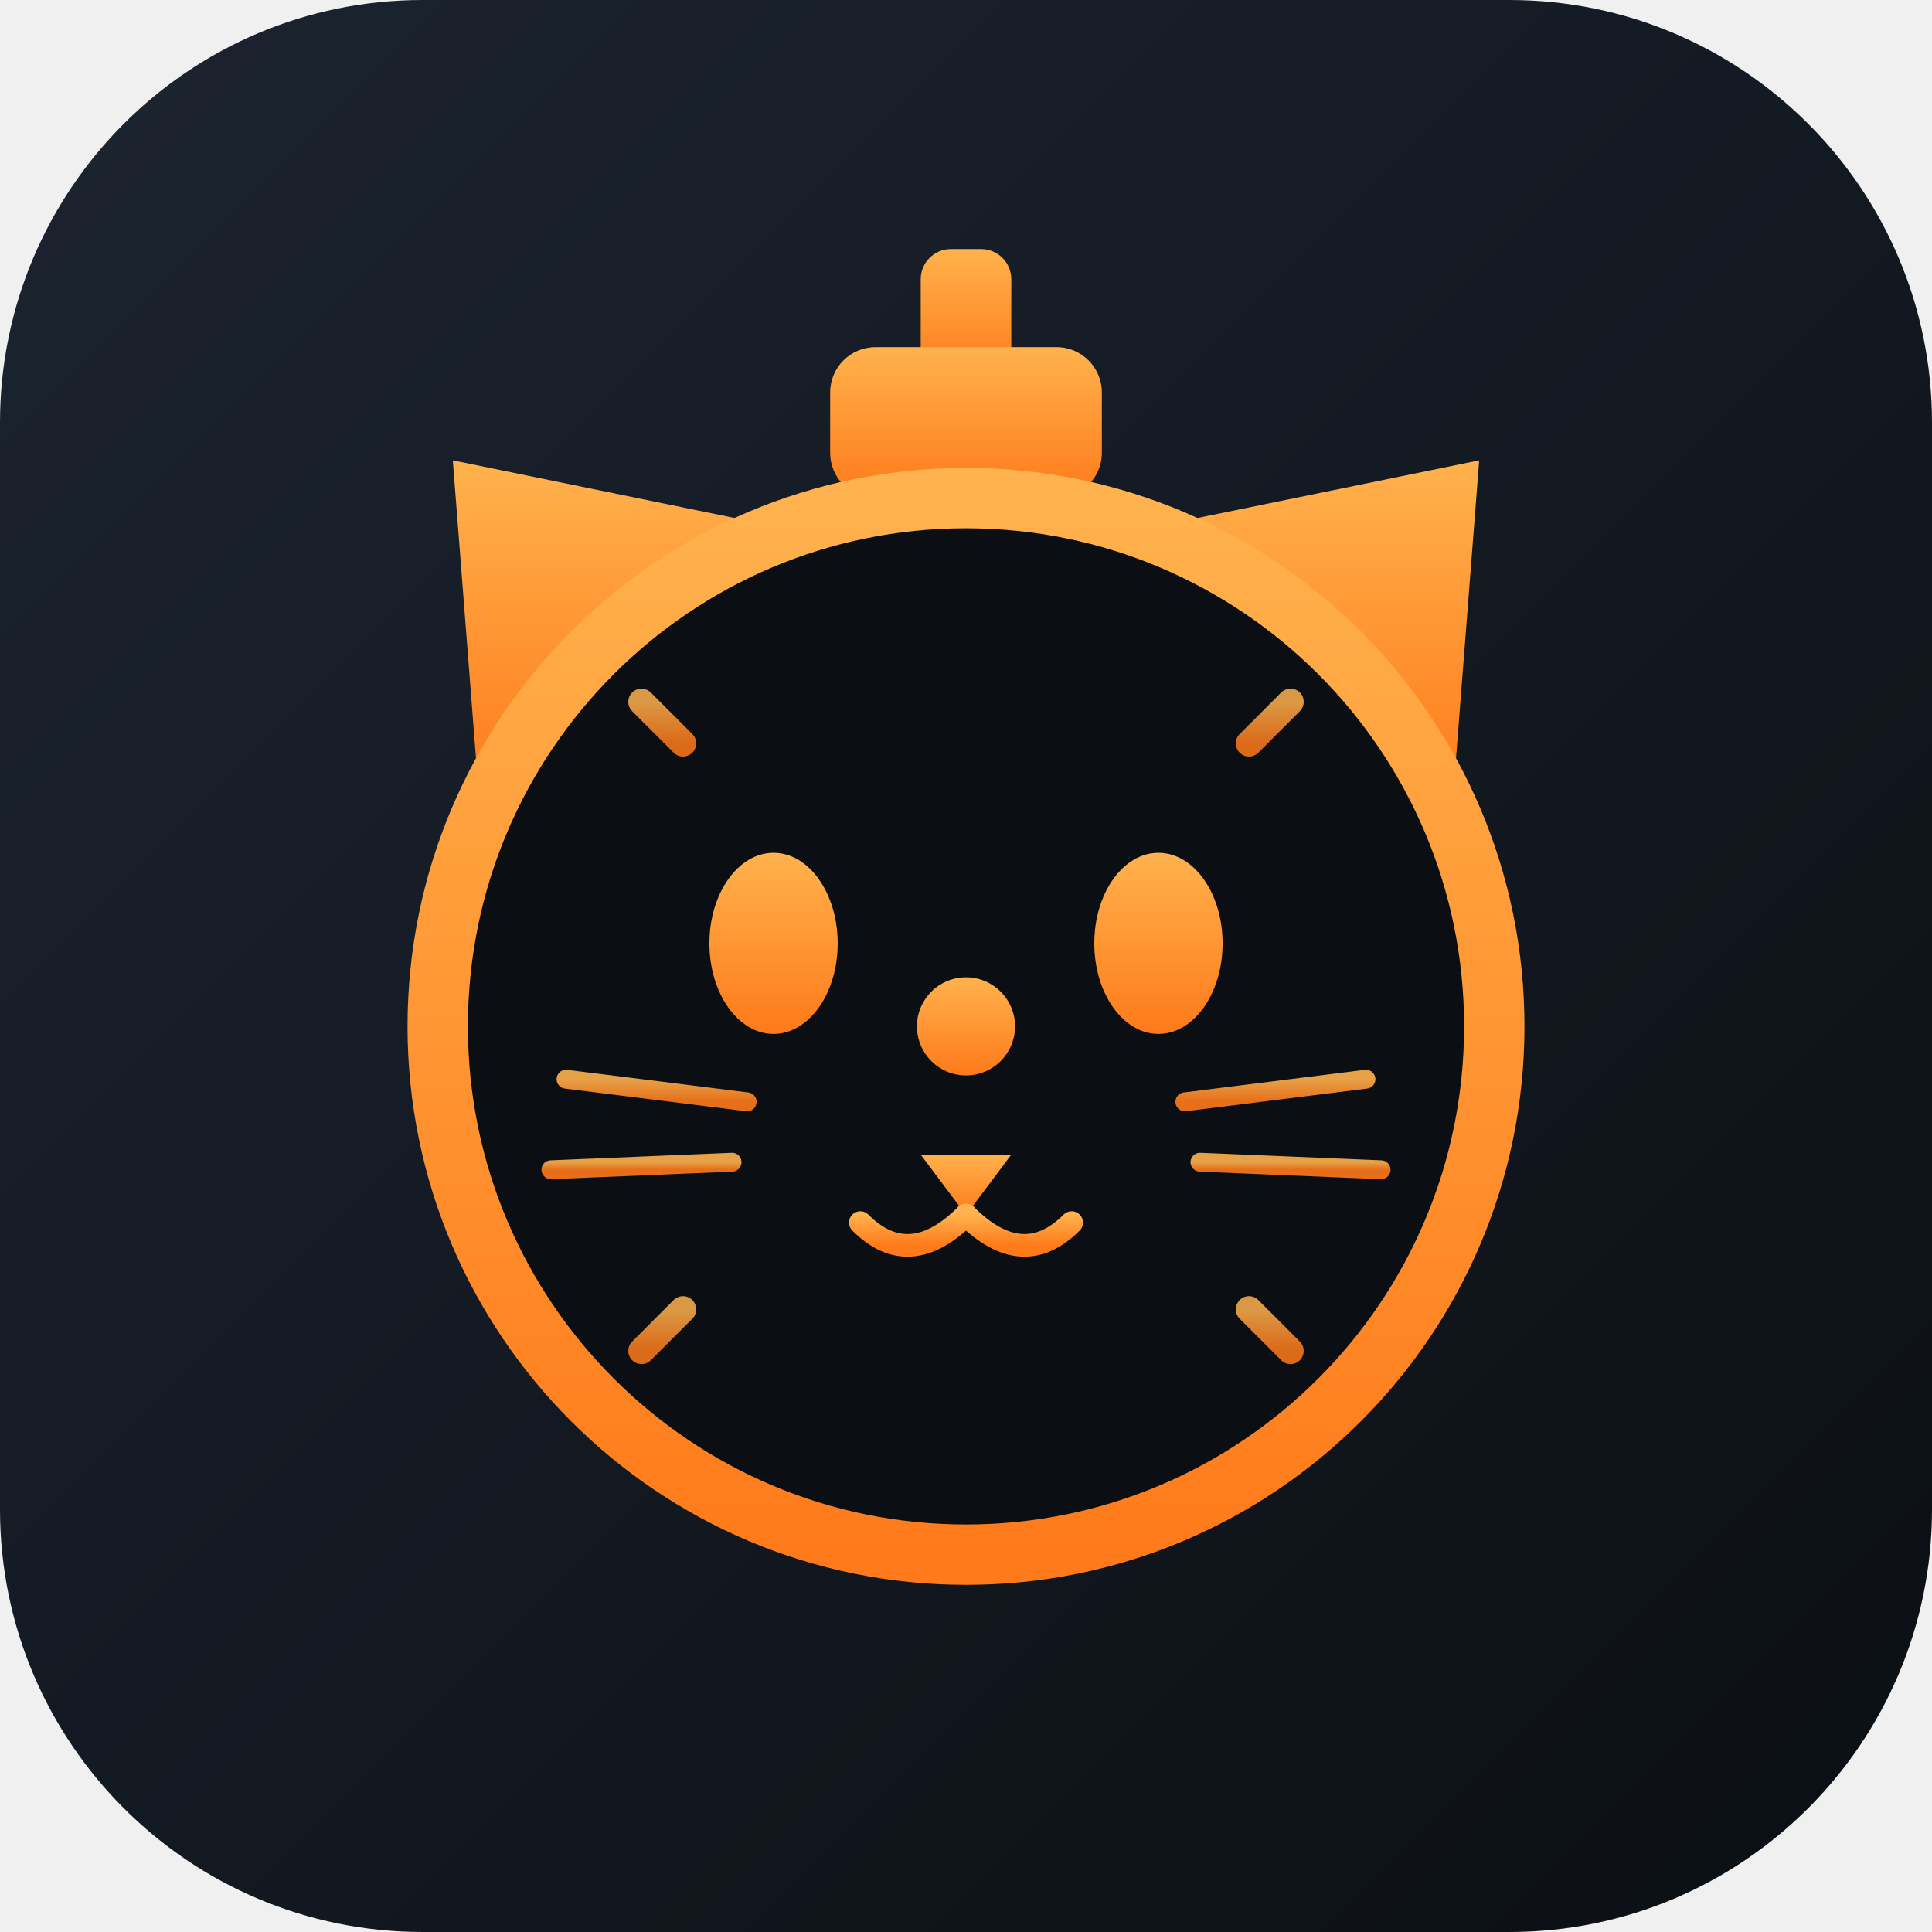
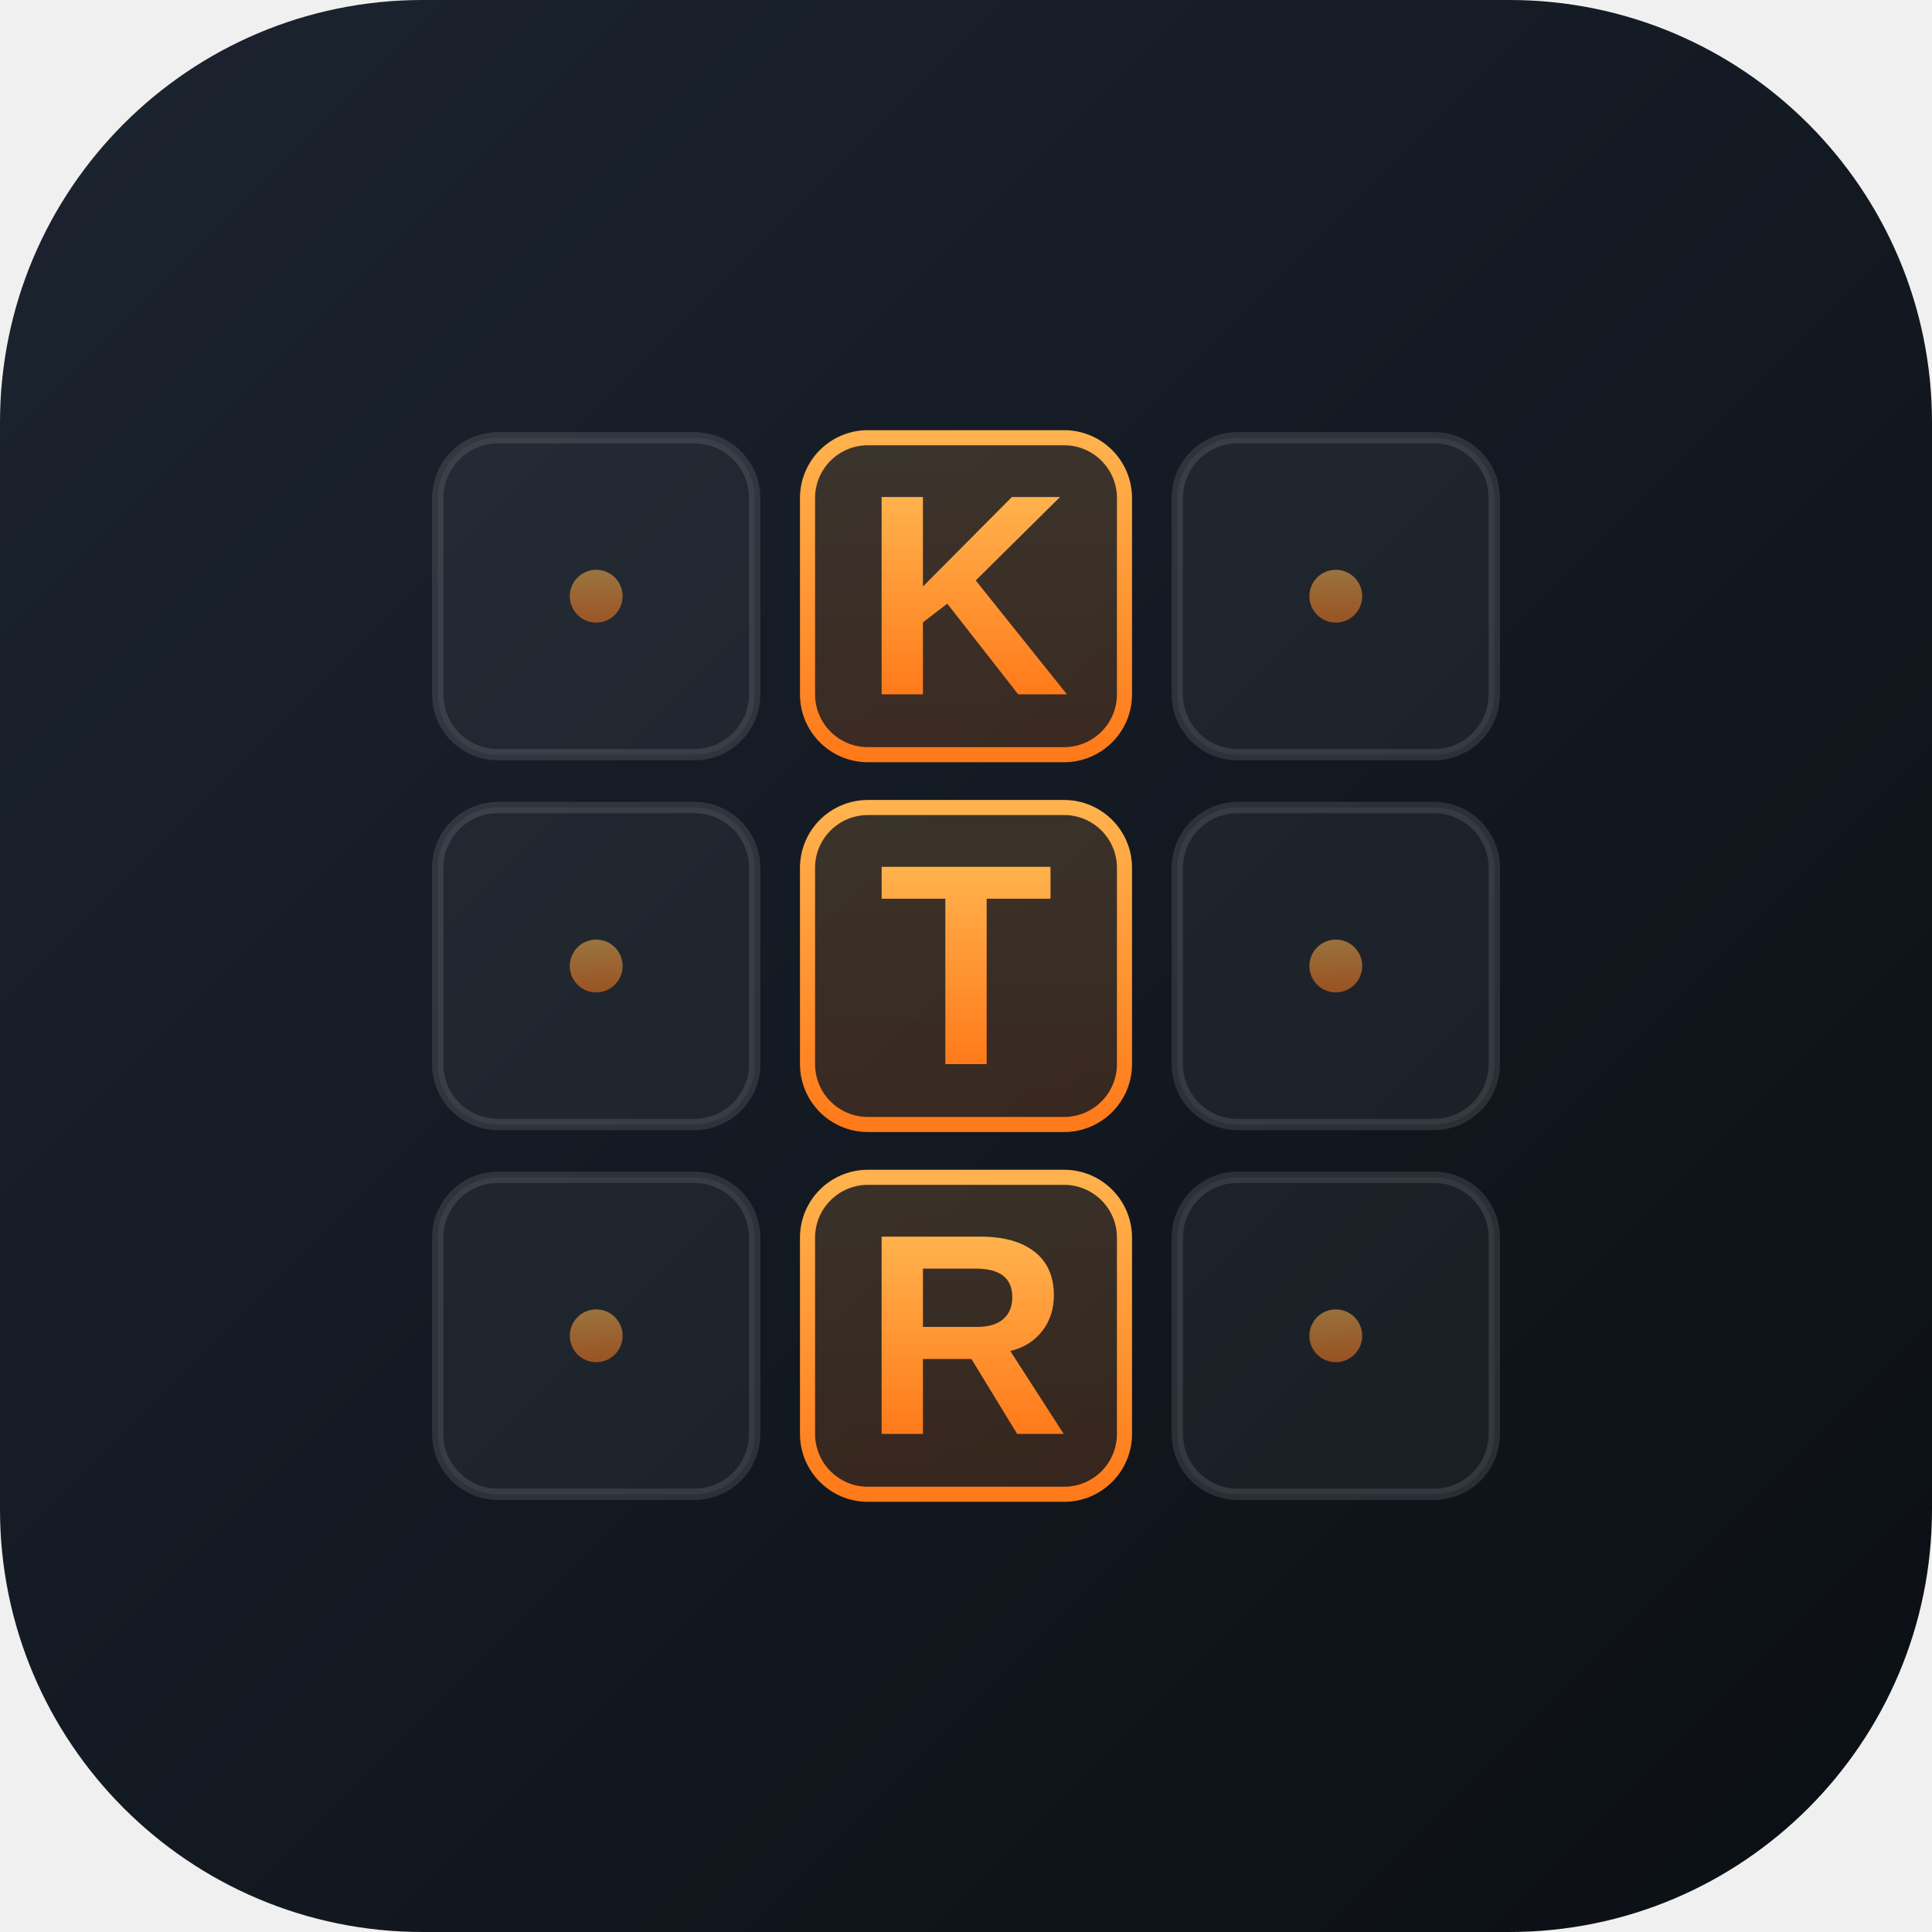
<svg xmlns="http://www.w3.org/2000/svg" viewBox="0 0 512 512" width="512" height="512">
  <defs>
    <linearGradient id="bg" x1="0" y1="0" x2="1" y2="1">
      <stop offset="0" stop-color="#1c2430" />
      <stop offset="1" stop-color="#0b0f14" />
    </linearGradient>
    <linearGradient id="acc" x1="0" y1="0" x2="0" y2="1">
      <stop offset="0" stop-color="#ffb24d" />
      <stop offset="1" stop-color="#ff7a1a" />
    </linearGradient>
  </defs>
  <rect width="512" height="512" rx="112" fill="url(#bg)" />
-   <rect x="244" y="66" width="24" height="34" rx="8" fill="url(#acc)" />
-   <rect x="220" y="92" width="72" height="40" rx="12" fill="url(#acc)" />
-   <g fill="url(#acc)">
-     <polygon points="127,212 120,122 208,140" />
-     <polygon points="385,212 392,122 304,140" />
+   <g fill="#ffffff" fill-opacity="0.05" stroke="#ffffff" stroke-opacity="0.11" stroke-width="3">
+     <rect x="116" y="116" width="84" height="84" rx="16" />
+     <rect x="116" y="214" width="84" height="84" rx="16" />
+     <rect x="116" y="312" width="84" height="84" rx="16" />
+     <rect x="312" y="116" width="84" height="84" rx="16" />
+     <rect x="312" y="214" width="84" height="84" rx="16" />
+     <rect x="312" y="312" width="84" height="84" rx="16" />
  </g>
-   <circle cx="256" cy="272" r="133" fill="#0b0f14" />
-   <circle cx="256" cy="272" r="140" fill="none" stroke="url(#acc)" stroke-width="16" />
-   <g stroke="url(#acc)" stroke-width="7" stroke-linecap="round" opacity="0.85">
-     <line x1="256" y1="150" x2="256" y2="166" />
-     <line x1="256" y1="378" x2="256" y2="394" />
-     <line x1="134" y1="272" x2="150" y2="272" />
-     <line x1="362" y1="272" x2="378" y2="272" />
-     <line x1="170" y1="186" x2="181" y2="197" />
-     <line x1="342" y1="186" x2="331" y2="197" />
-     <line x1="170" y1="358" x2="181" y2="347" />
-     <line x1="342" y1="358" x2="331" y2="347" />
+   <g fill="url(#acc)" fill-opacity="0.55">
+     <circle cx="158" cy="158" r="7" />
+     <circle cx="158" cy="256" r="7" />
+     <circle cx="158" cy="354" r="7" />
+     <circle cx="354" cy="158" r="7" />
+     <circle cx="354" cy="256" r="7" />
+     <circle cx="354" cy="354" r="7" />
  </g>
-   <line x1="256" y1="272" x2="256" y2="196" stroke="url(#acc)" stroke-width="10" stroke-linecap="round" />
-   <circle cx="256" cy="272" r="13" fill="url(#acc)" />
-   <g fill="url(#acc)">
-     <ellipse cx="205" cy="250" rx="17" ry="24" />
-     <ellipse cx="307" cy="250" rx="17" ry="24" />
+   <g fill="url(#acc)" fill-opacity="0.16" stroke="url(#acc)" stroke-width="4">
+     <rect x="214" y="116" width="84" height="84" rx="16" />
+     <rect x="214" y="214" width="84" height="84" rx="16" />
+     <rect x="214" y="312" width="84" height="84" rx="16" />
  </g>
-   <polygon points="244,306 268,306 256,322" fill="url(#acc)" />
-   <g fill="none" stroke="url(#acc)" stroke-width="6" stroke-linecap="round">
-     <path d="M256 322 q-15 15 -28 2" />
-     <path d="M256 322 q15 15 28 2" />
-   </g>
-   <g stroke="url(#acc)" stroke-width="5" stroke-linecap="round" opacity="0.9">
-     <line x1="150" y1="286" x2="198" y2="292" />
-     <line x1="146" y1="310" x2="194" y2="308" />
-     <line x1="362" y1="286" x2="314" y2="292" />
-     <line x1="366" y1="310" x2="318" y2="308" />
+   <g fill="url(#acc)" font-family="Arial, Helvetica, sans-serif" font-weight="900" font-size="76" text-anchor="middle">
+     <text x="256" y="184">K</text>
+     <text x="256" y="282">T</text>
+     <text x="256" y="380">R</text>
  </g>
</svg>
